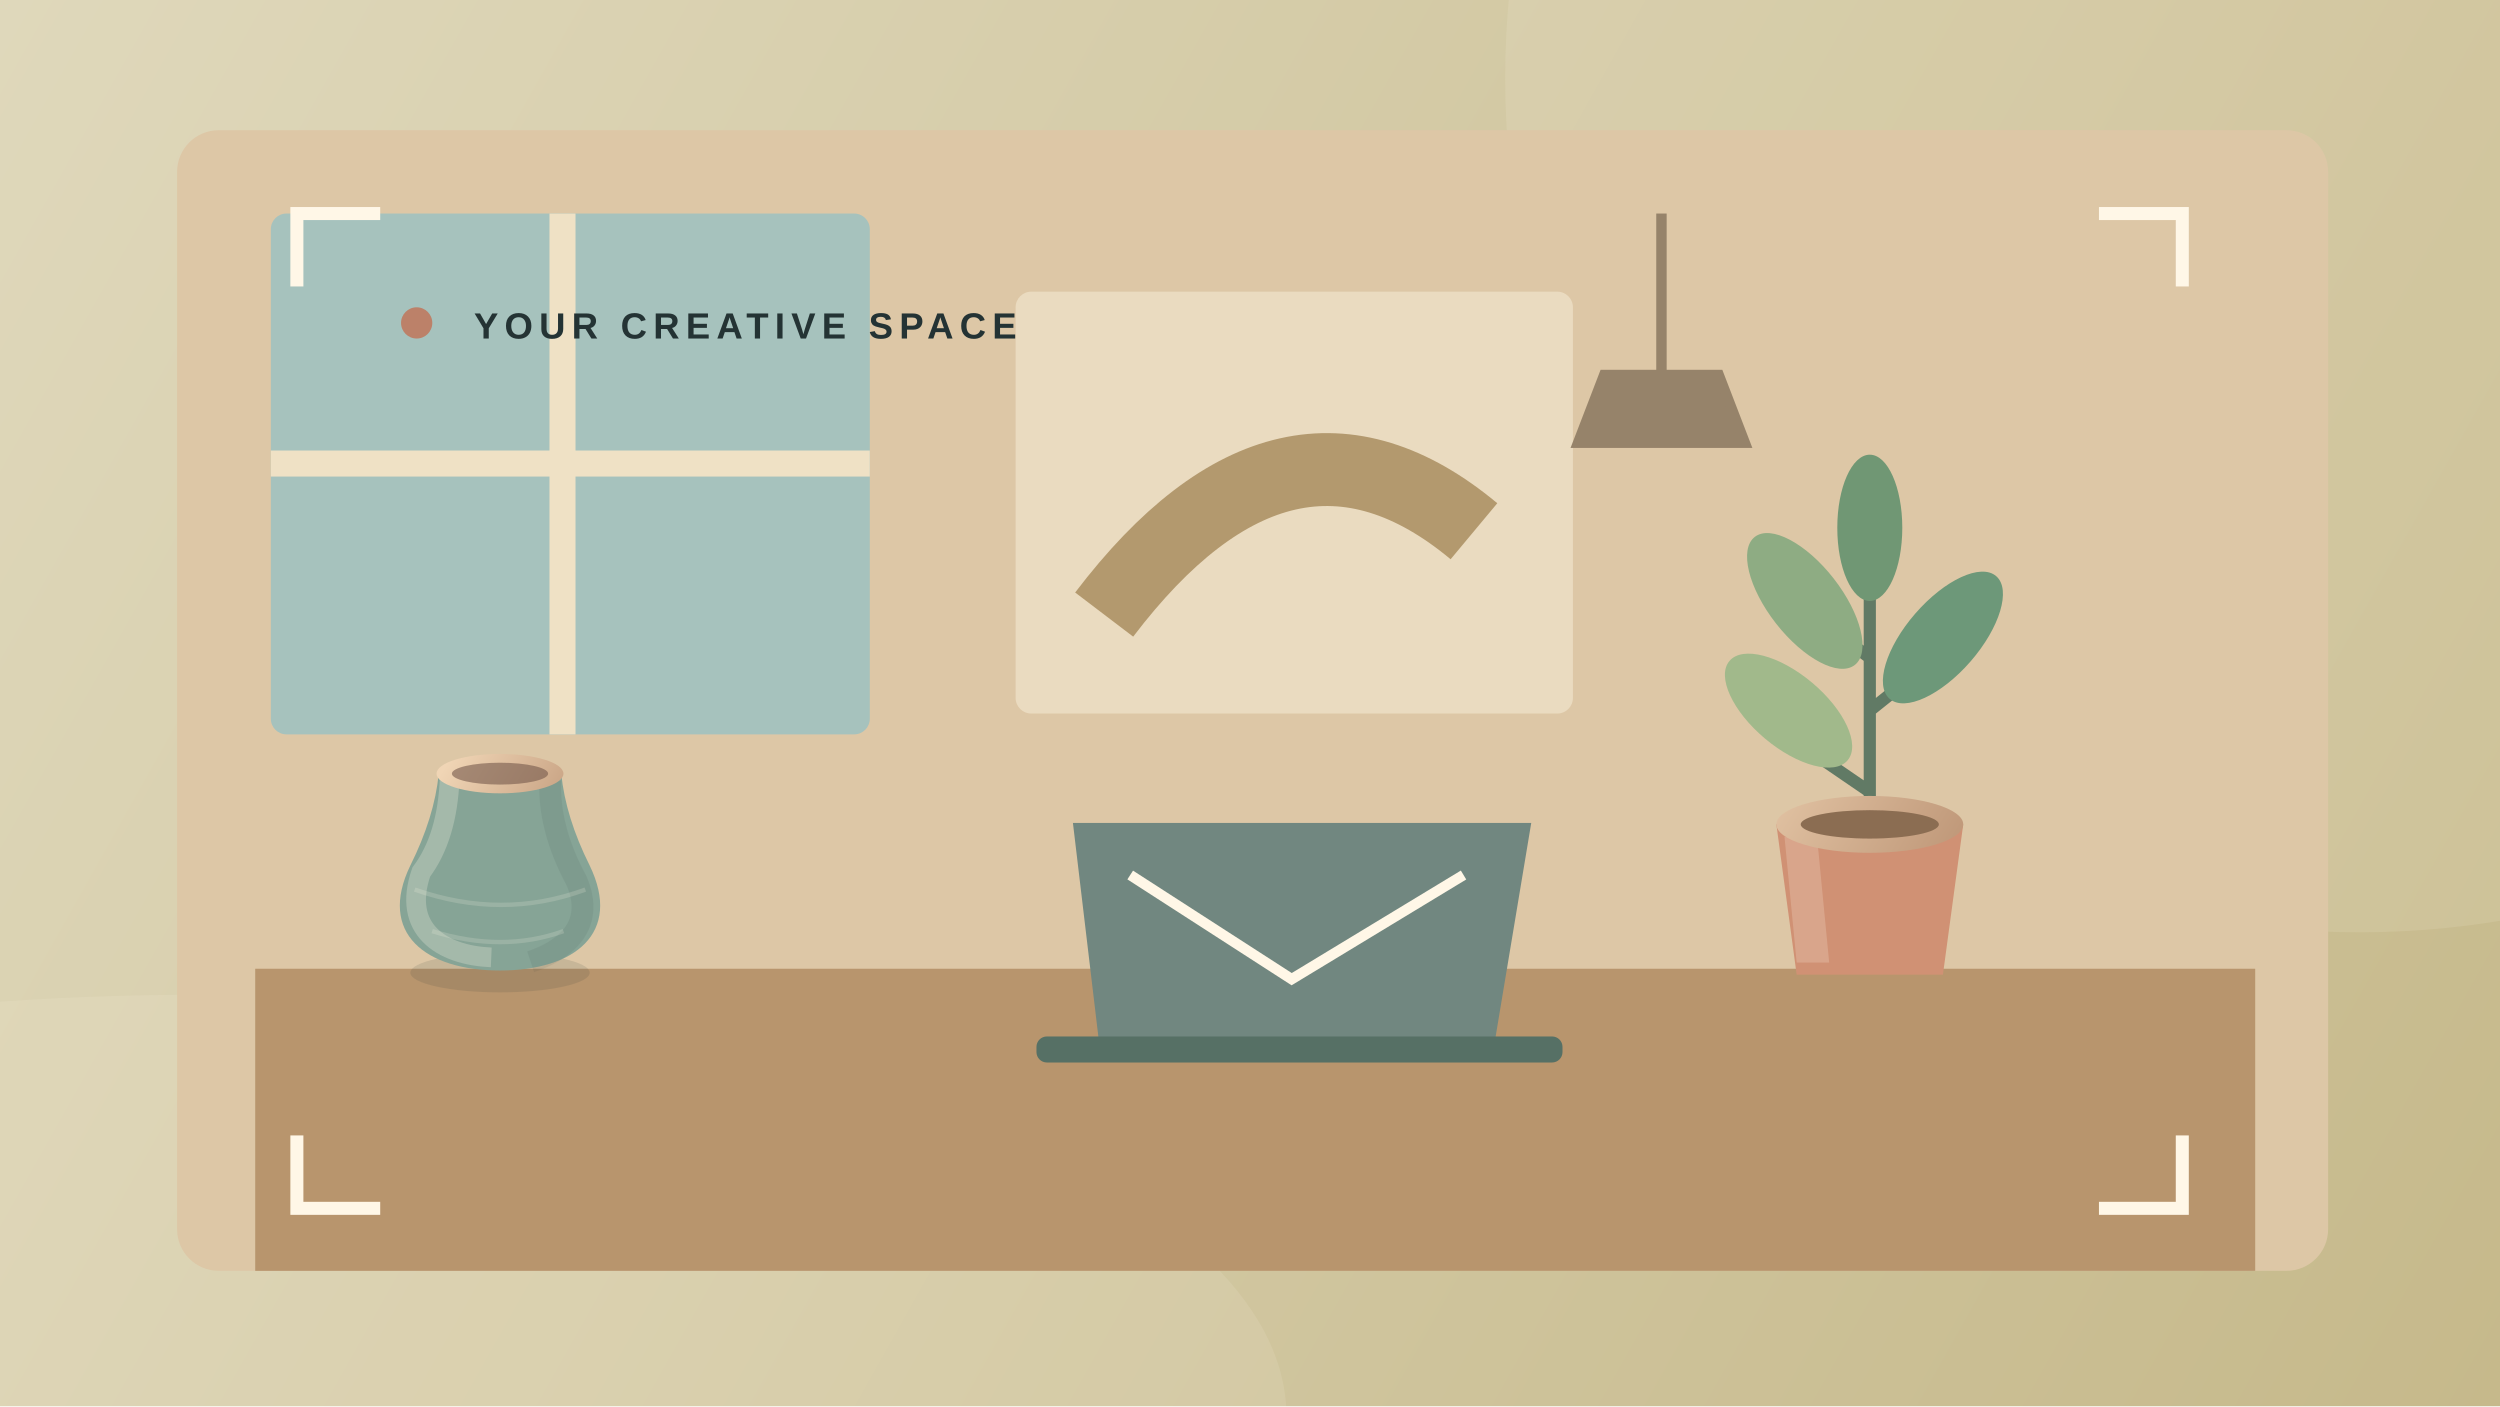
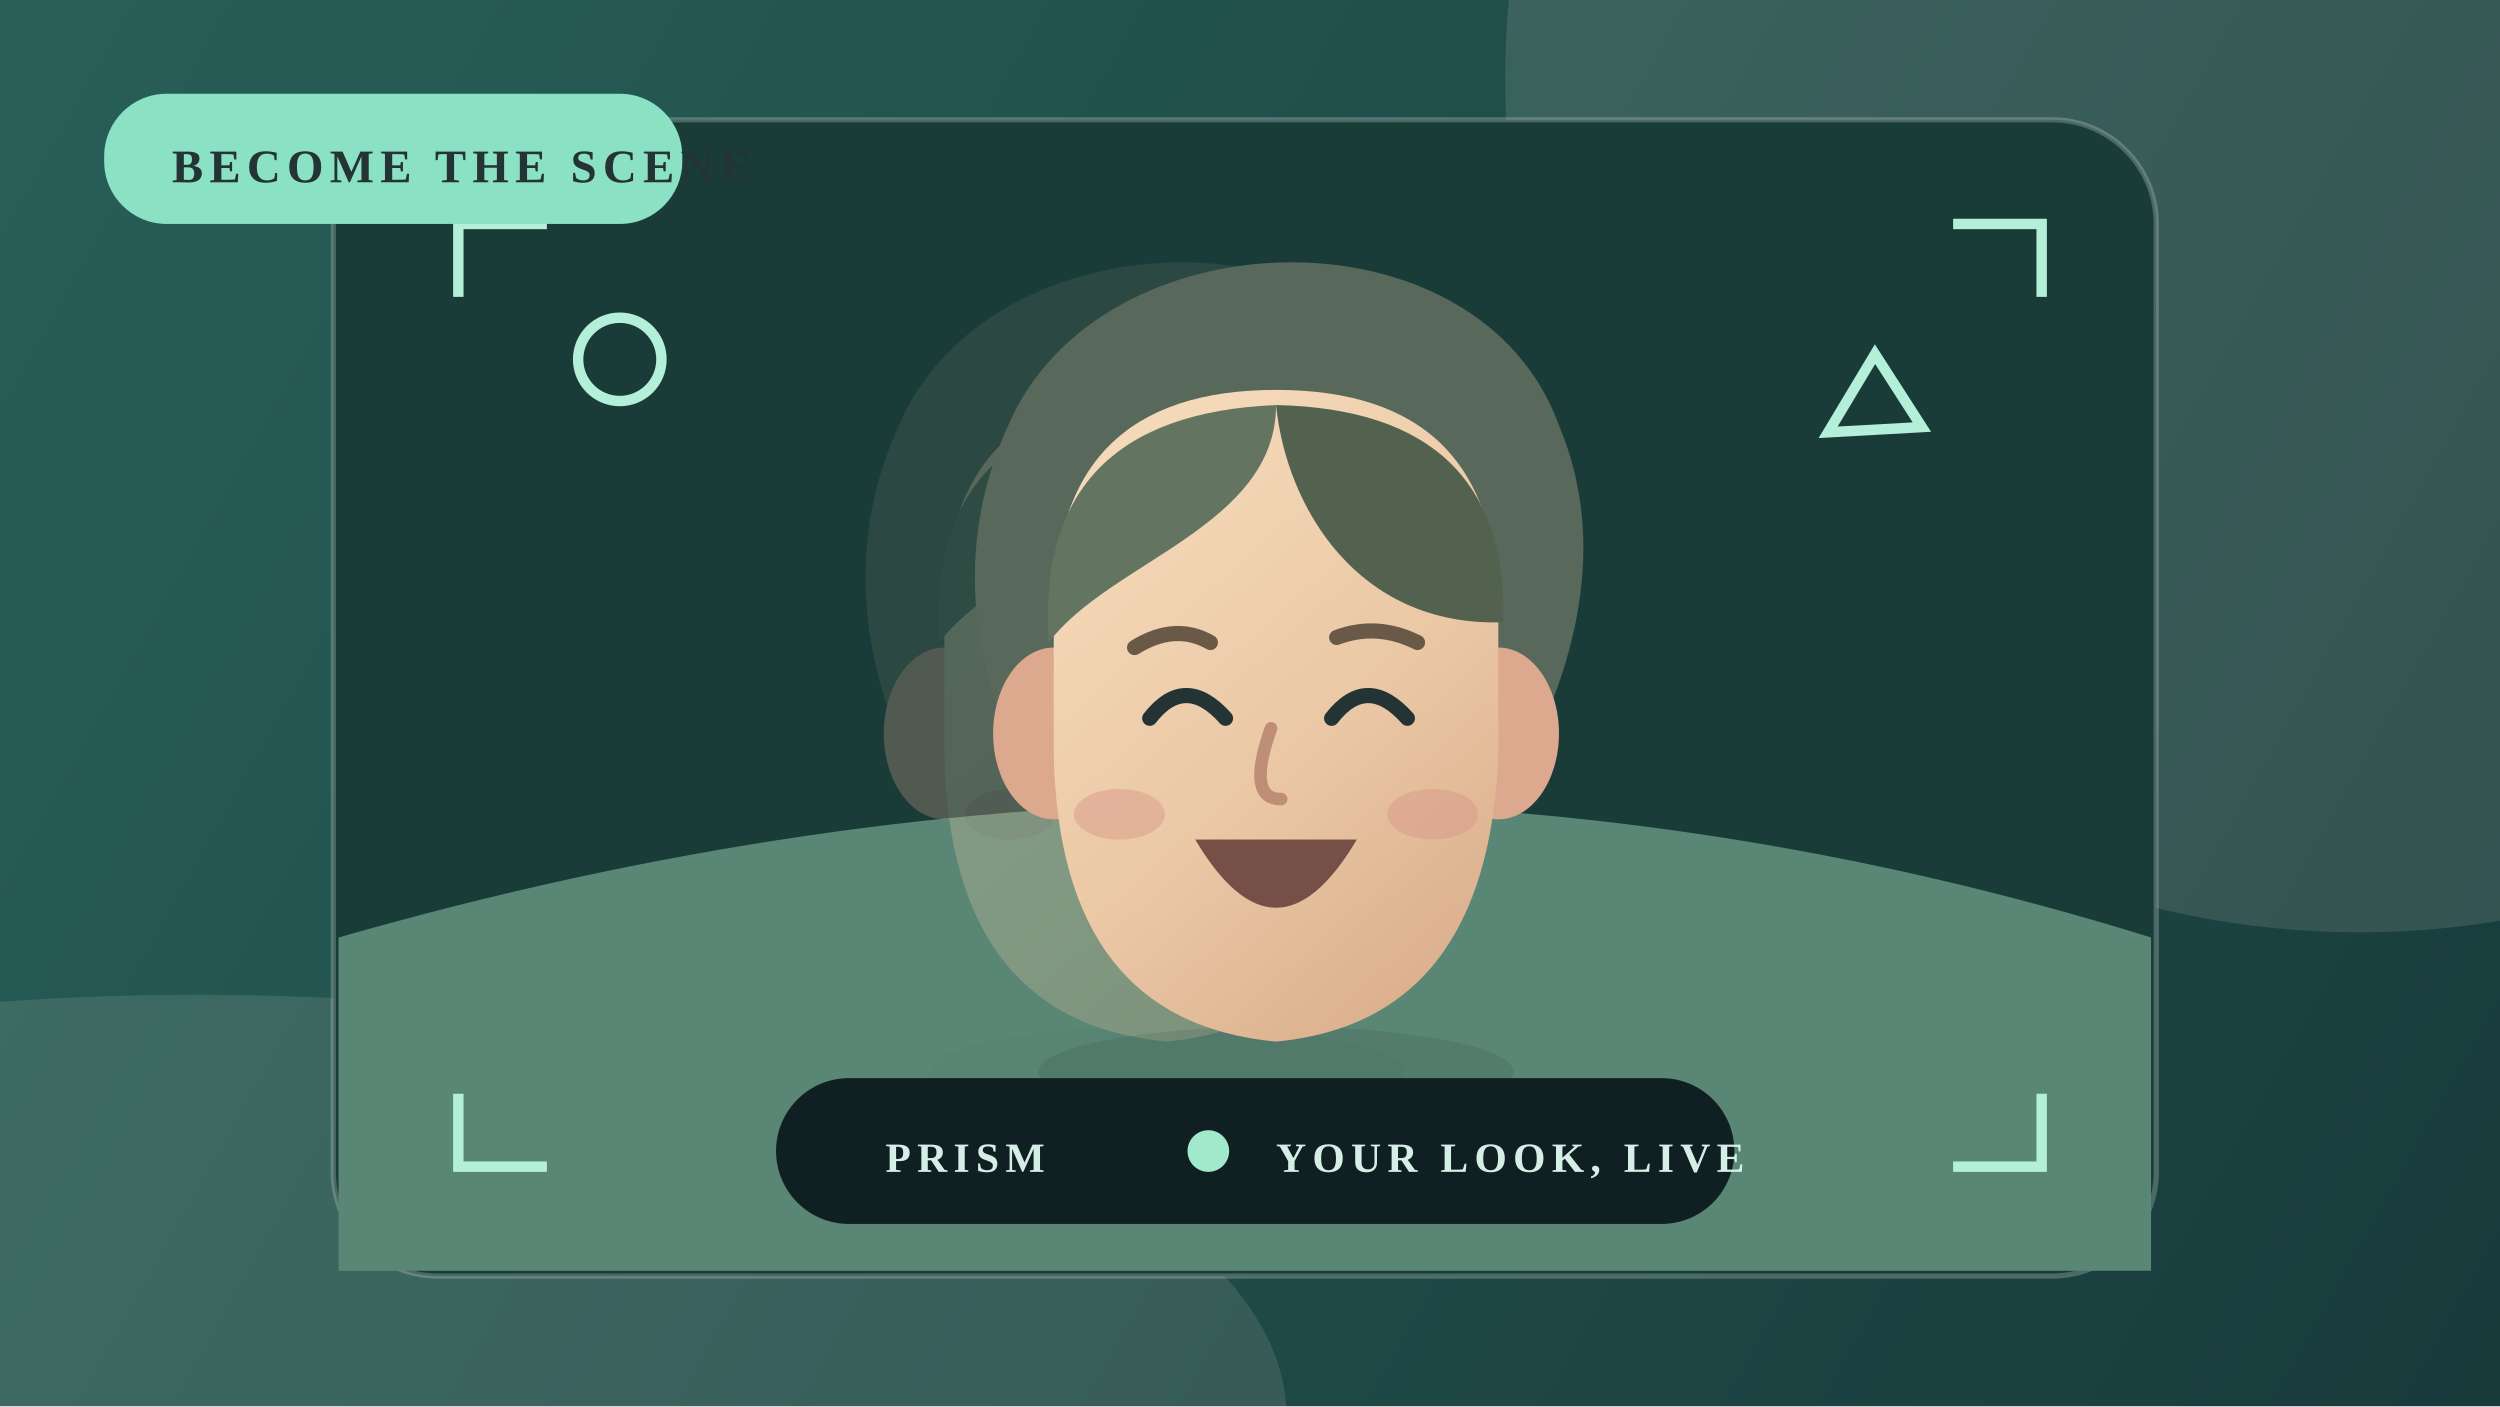
- <svg xmlns="http://www.w3.org/2000/svg" font-family="Arial,Helvetica,sans-serif" viewBox="0 0 480 270" fill="none" focusable="false" class="canvas">
+ <svg xmlns="http://www.w3.org/2000/svg" viewBox="0 0 480 270" fill="none" focusable="false">
  <defs>
    <linearGradient id="agent-art-camera-stage-_R_0_-stage" x1="0" y1="0" x2="480" y2="270" gradientUnits="userSpaceOnUse">
-       <stop stop-color="#dfd8bb" />
-       <stop offset="1" stop-color="#c6b98b" />
+       <stop stop-color="#285f58" />
+       <stop offset="1" stop-color="#183b3c" />
    </linearGradient>
    <linearGradient id="agent-art-camera-stage-_R_0_-clay" x1="-31" y1="-65" x2="43" y2="56" gradientUnits="userSpaceOnUse">
      <stop stop-color="#f4cfac" />
      <stop offset=".45" stop-color="#dfa378" />
      <stop offset="1" stop-color="#ba7758" />
    </linearGradient>
    <linearGradient id="agent-art-camera-stage-_R_0_-skin" x1="-34" y1="-41" x2="47" y2="50" gradientUnits="userSpaceOnUse">
      <stop stop-color="#f4d9b8" />
      <stop offset=".55" stop-color="#eac6a4" />
      <stop offset="1" stop-color="#d9ad8b" />
    </linearGradient>
    <linearGradient id="agent-art-camera-stage-_R_0_-gold" x1="0" y1="0" x2="1" y2="1">
      <stop stop-color="#f7dfa2" />
      <stop offset=".6" stop-color="#e8bb67" />
      <stop offset="1" stop-color="#d89c53" />
    </linearGradient>
    <linearGradient id="agent-art-camera-stage-_R_0_-letter" x1="70" y1="79" x2="355" y2="197" gradientUnits="userSpaceOnUse">
      <stop stop-color="#fff0d2" />
      <stop offset=".48" stop-color="#e5baa3" />
      <stop offset="1" stop-color="#c69098" />
    </linearGradient>
    <linearGradient id="agent-art-camera-stage-_R_0_-rim" x1="-29" y1="-10" x2="29" y2="26" gradientUnits="userSpaceOnUse">
      <stop stop-color="#f0d5b5" />
      <stop offset="1" stop-color="#bd9576" />
    </linearGradient>
    <radialGradient id="agent-art-camera-stage-_R_0_-bloom" cx=".8" cy=".1" r=".8">
      <stop stop-color="#fff2c0" stop-opacity=".6" />
      <stop offset="1" stop-color="#fff2c0" stop-opacity="0" />
    </radialGradient>
    <filter id="agent-art-camera-stage-_R_0_-shadow" x="-25%" y="-25%" width="150%" height="160%" color-interpolation-filters="sRGB">
      <feDropShadow dx="0" dy="5" stdDeviation="5" flood-color="#2a3828" flood-opacity=".12" />
    </filter>
    <pattern id="agent-art-camera-stage-_R_0_-checker" width="16" height="16" patternUnits="userSpaceOnUse">
      <rect width="16" height="16" fill="#f6f4df" />
      <path d="M0 0h8v8H0Zm8 8h8v8H8Z" fill="#d4dfce" />
    </pattern>
  </defs>
  <rect width="480" height="270" fill="url(#agent-art-camera-stage-_R_0_-stage)" />
  <circle cx="453" cy="15" r="164" fill="#fff7e7" opacity=".12" />
  <ellipse cx="38" cy="272" rx="209" ry="81" fill="#fff7e7" opacity=".11" />
-   <g class="primary">
-     <rect x="34" y="25" width="413" height="219" rx="8" fill="#ddc7a6" />
-     <rect x="52" y="41" width="115" height="100" rx="3" fill="#a6c2bd" />
-     <path d="M108 41v100M52 89h115" stroke="#efe1c5" stroke-width="5" />
-     <path d="M49 186h384v58H49Z" fill="#b8956d" />
-     <rect x="195" y="56" width="107" height="81" rx="3" fill="#eadbc0" />
-     <path d="M212 118q35-46 71-16" stroke="#b3996e" fill="none" stroke-width="14" />
-     <g transform="translate(359 138) scale(0.78)">
-       <path d="M0 30V-40m0 25-16-12m16 25 20-16m-20 36-19-13" stroke="#617a65" fill="none" stroke-width="3" />
-       <ellipse cx="-16" cy="-29" rx="9" ry="20" fill="#8eac83" transform="rotate(-38 -16 -29)" />
-       <ellipse cx="18" cy="-20" rx="9" ry="20" fill="#6d9879" transform="rotate(41 18 -20)" />
-       <ellipse cx="-20" cy="-2" rx="9" ry="19" fill="#a1b98b" transform="rotate(-50 -20 -2)" />
-       <ellipse cy="-47" rx="8" ry="18" fill="#709774" />
-       <path d="M-23 26h46l-5 37h-36Z" fill="#d09174" />
-       <path d="M-21 29h8l3 31h-8Z" fill="#fff7e7" opacity=".2" />
-       <ellipse cy="26" rx="23" ry="7" fill="url(#agent-art-camera-stage-_R_0_-rim)" />
-       <ellipse cy="26" rx="17" ry="3.5" fill="#8b6d52" />
+   <rect x="64" y="23" width="350" height="222" rx="20" fill="#193c39" stroke="#e0eee1" stroke-opacity=".25" />
+   <path d="M65 180q181-52 348 0v64H65Z" fill="#598675" />
+   <g opacity=".28" transform="translate(-12 0)">
+     <g transform="translate(236 135) scale(0.97)">
+       <ellipse cy="73" rx="47" ry="9" fill="#243334" opacity=".12" />
+       <path d="M-49 16q-19-38-4-71c18-42 93-44 109 0q13 31-9 71" fill="#58685b" />
+       <ellipse cx="-44" cy="6" rx="12" ry="17" fill="#dda98e" />
+       <ellipse cx="44" cy="6" rx="12" ry="17" fill="#dda98e" />
+       <path d="M-44-18q0-44 44-44t44 44v28q-2 53-44 57Q-43 63-44 10Z" fill="url(#agent-art-camera-stage-_R_0_-skin)" />
+       <path d="M-45-12q-3-45 45-47c0 24-33 31-45 47Z" fill="#637460" />
+       <path d="M0-59q46 1 45 43c-29 1-43-23-45-43Z" fill="#52624f" />
+       <path d="M-28-11q8-5 15-1m25-1q8-3 16 1" stroke="#6b5948" fill="none" stroke-width="3" stroke-linecap="round" />
+       <path d="M-25 3q7-9 15 0m21 0q7-9 15 0" stroke="#243334" stroke-width="3" fill="none" stroke-linecap="round" />
+       <path d="M-1 5q-5 14 2 14" stroke="#be8f76" stroke-width="2.5" fill="none" stroke-linecap="round" />
+       <path d="M-16 27q16 27 32 0Z" fill="#765046" />
+       <ellipse cx="-31" cy="22" rx="9" ry="5" fill="#d89989" opacity=".5" />
+       <ellipse cx="31" cy="22" rx="9" ry="5" fill="#d89989" opacity=".5" />
    </g>
-     <g transform="translate(96 154) scale(0.42)">
-       <ellipse cy="78" rx="41" ry="9" fill="#243334" opacity=".12" />
-       <path d="M-28-13q-2 20-13 42c-15 31 7 48 41 48s56-17 41-48q-11-22-13-42Z" fill="#86a496" />
-       <path d="M-23-11q-1 27-13 43c-9 26 9 38 32 39" fill="none" stroke="#fff7e7" stroke-width="9" opacity=".25" />
-       <path d="M23-10q-1 22 12 46c9 21-6 32-21 37" fill="none" stroke="#243334" stroke-width="10" opacity=".08" />
-       <ellipse cy="-13" rx="29" ry="9" fill="url(#agent-art-camera-stage-_R_0_-rim)" />
-       <ellipse cy="-13" rx="22" ry="5" fill="#75594b" opacity=".6" />
-       <path d="M-39 40q40 14 78 0m-70 19q32 10 60 0" fill="none" stroke="#fff7e7" opacity=".17" stroke-width="2" />
+   </g>
+   <g>
+     <g transform="translate(245 135) scale(0.97)">
+       <ellipse cy="73" rx="47" ry="9" fill="#243334" opacity=".12" />
+       <path d="M-49 16q-19-38-4-71c18-42 93-44 109 0q13 31-9 71" fill="#58685b" />
+       <ellipse cx="-44" cy="6" rx="12" ry="17" fill="#dda98e" />
+       <ellipse cx="44" cy="6" rx="12" ry="17" fill="#dda98e" />
+       <path d="M-44-18q0-44 44-44t44 44v28q-2 53-44 57Q-43 63-44 10Z" fill="url(#agent-art-camera-stage-_R_0_-skin)" />
+       <path d="M-45-12q-3-45 45-47c0 24-33 31-45 47Z" fill="#637460" />
+       <path d="M0-59q46 1 45 43c-29 1-43-23-45-43Z" fill="#52624f" />
+       <path d="M-28-11q8-5 15-1m25-1q8-3 16 1" stroke="#6b5948" fill="none" stroke-width="3" stroke-linecap="round" />
+       <path d="M-25 3q7-9 15 0m21 0q7-9 15 0" stroke="#243334" stroke-width="3" fill="none" stroke-linecap="round" />
+       <path d="M-1 5q-5 14 2 14" stroke="#be8f76" stroke-width="2.5" fill="none" stroke-linecap="round" />
+       <path d="M-16 27q16 27 32 0Z" fill="#765046" />
+       <ellipse cx="-31" cy="22" rx="9" ry="5" fill="#d89989" opacity=".5" />
+       <ellipse cx="31" cy="22" rx="9" ry="5" fill="#d89989" opacity=".5" />
    </g>
-     <path d="M206 158h88l-7 42h-76Z" fill="#718780" />
-     <path d="m217 168 31 20 33-20" stroke="#fff7e7" fill="none" stroke-width="2" />
-     <rect x="199" y="199" width="101" height="5" rx="2" fill="#567065" />
-     <path d="M319 41v39m-16 5h32l-5-13h-22Z" fill="#96836a" stroke="#96836a" stroke-width="2" />
  </g>
-   <path d="M57 55V41h16m330 0h16v14M57 218v14h16m330 0h16v-14" stroke="#fff7e7" stroke-width="2.5" fill="none" />
-   <circle cx="80" cy="62" r="3" fill="#bc8169" />
-   <text x="91" y="65" fill="#243334" font-size="7" font-weight="650" letter-spacing="1.2" text-anchor="start">YOUR CREATIVE SPACE</text>
+   <g stroke="#b4efd9" fill="none" stroke-width="2">
+     <path d="M88 57V43h17m270 0h17v14M88 210v14h17m270 0h17v-14" />
+     <circle cx="119" cy="69" r="8" />
+     <path d="m360 68-9 15 18-1-9-14Z" />
+   </g>
+   <rect x="149" y="207" width="184" height="28" rx="14" fill="#101f21" />
+   <text x="170" y="225" fill="#d6efe6" font-size="8" font-weight="650" letter-spacing="1.2" text-anchor="start">PRISM</text>
+   <circle cx="232" cy="221" r="4" fill="#a1e9cb" />
+   <text x="245" y="225" fill="#d6efe6" font-size="8" font-weight="650" letter-spacing="1.2" text-anchor="start">YOUR LOOK, LIVE</text>
+   <rect x="20" y="18" width="111" height="25" rx="12" fill="#8ae1c4" />
+   <text x="33" y="35" fill="#243334" font-size="9" font-weight="650" letter-spacing="1.2" text-anchor="start">BECOME THE SCENE</text>
</svg>
